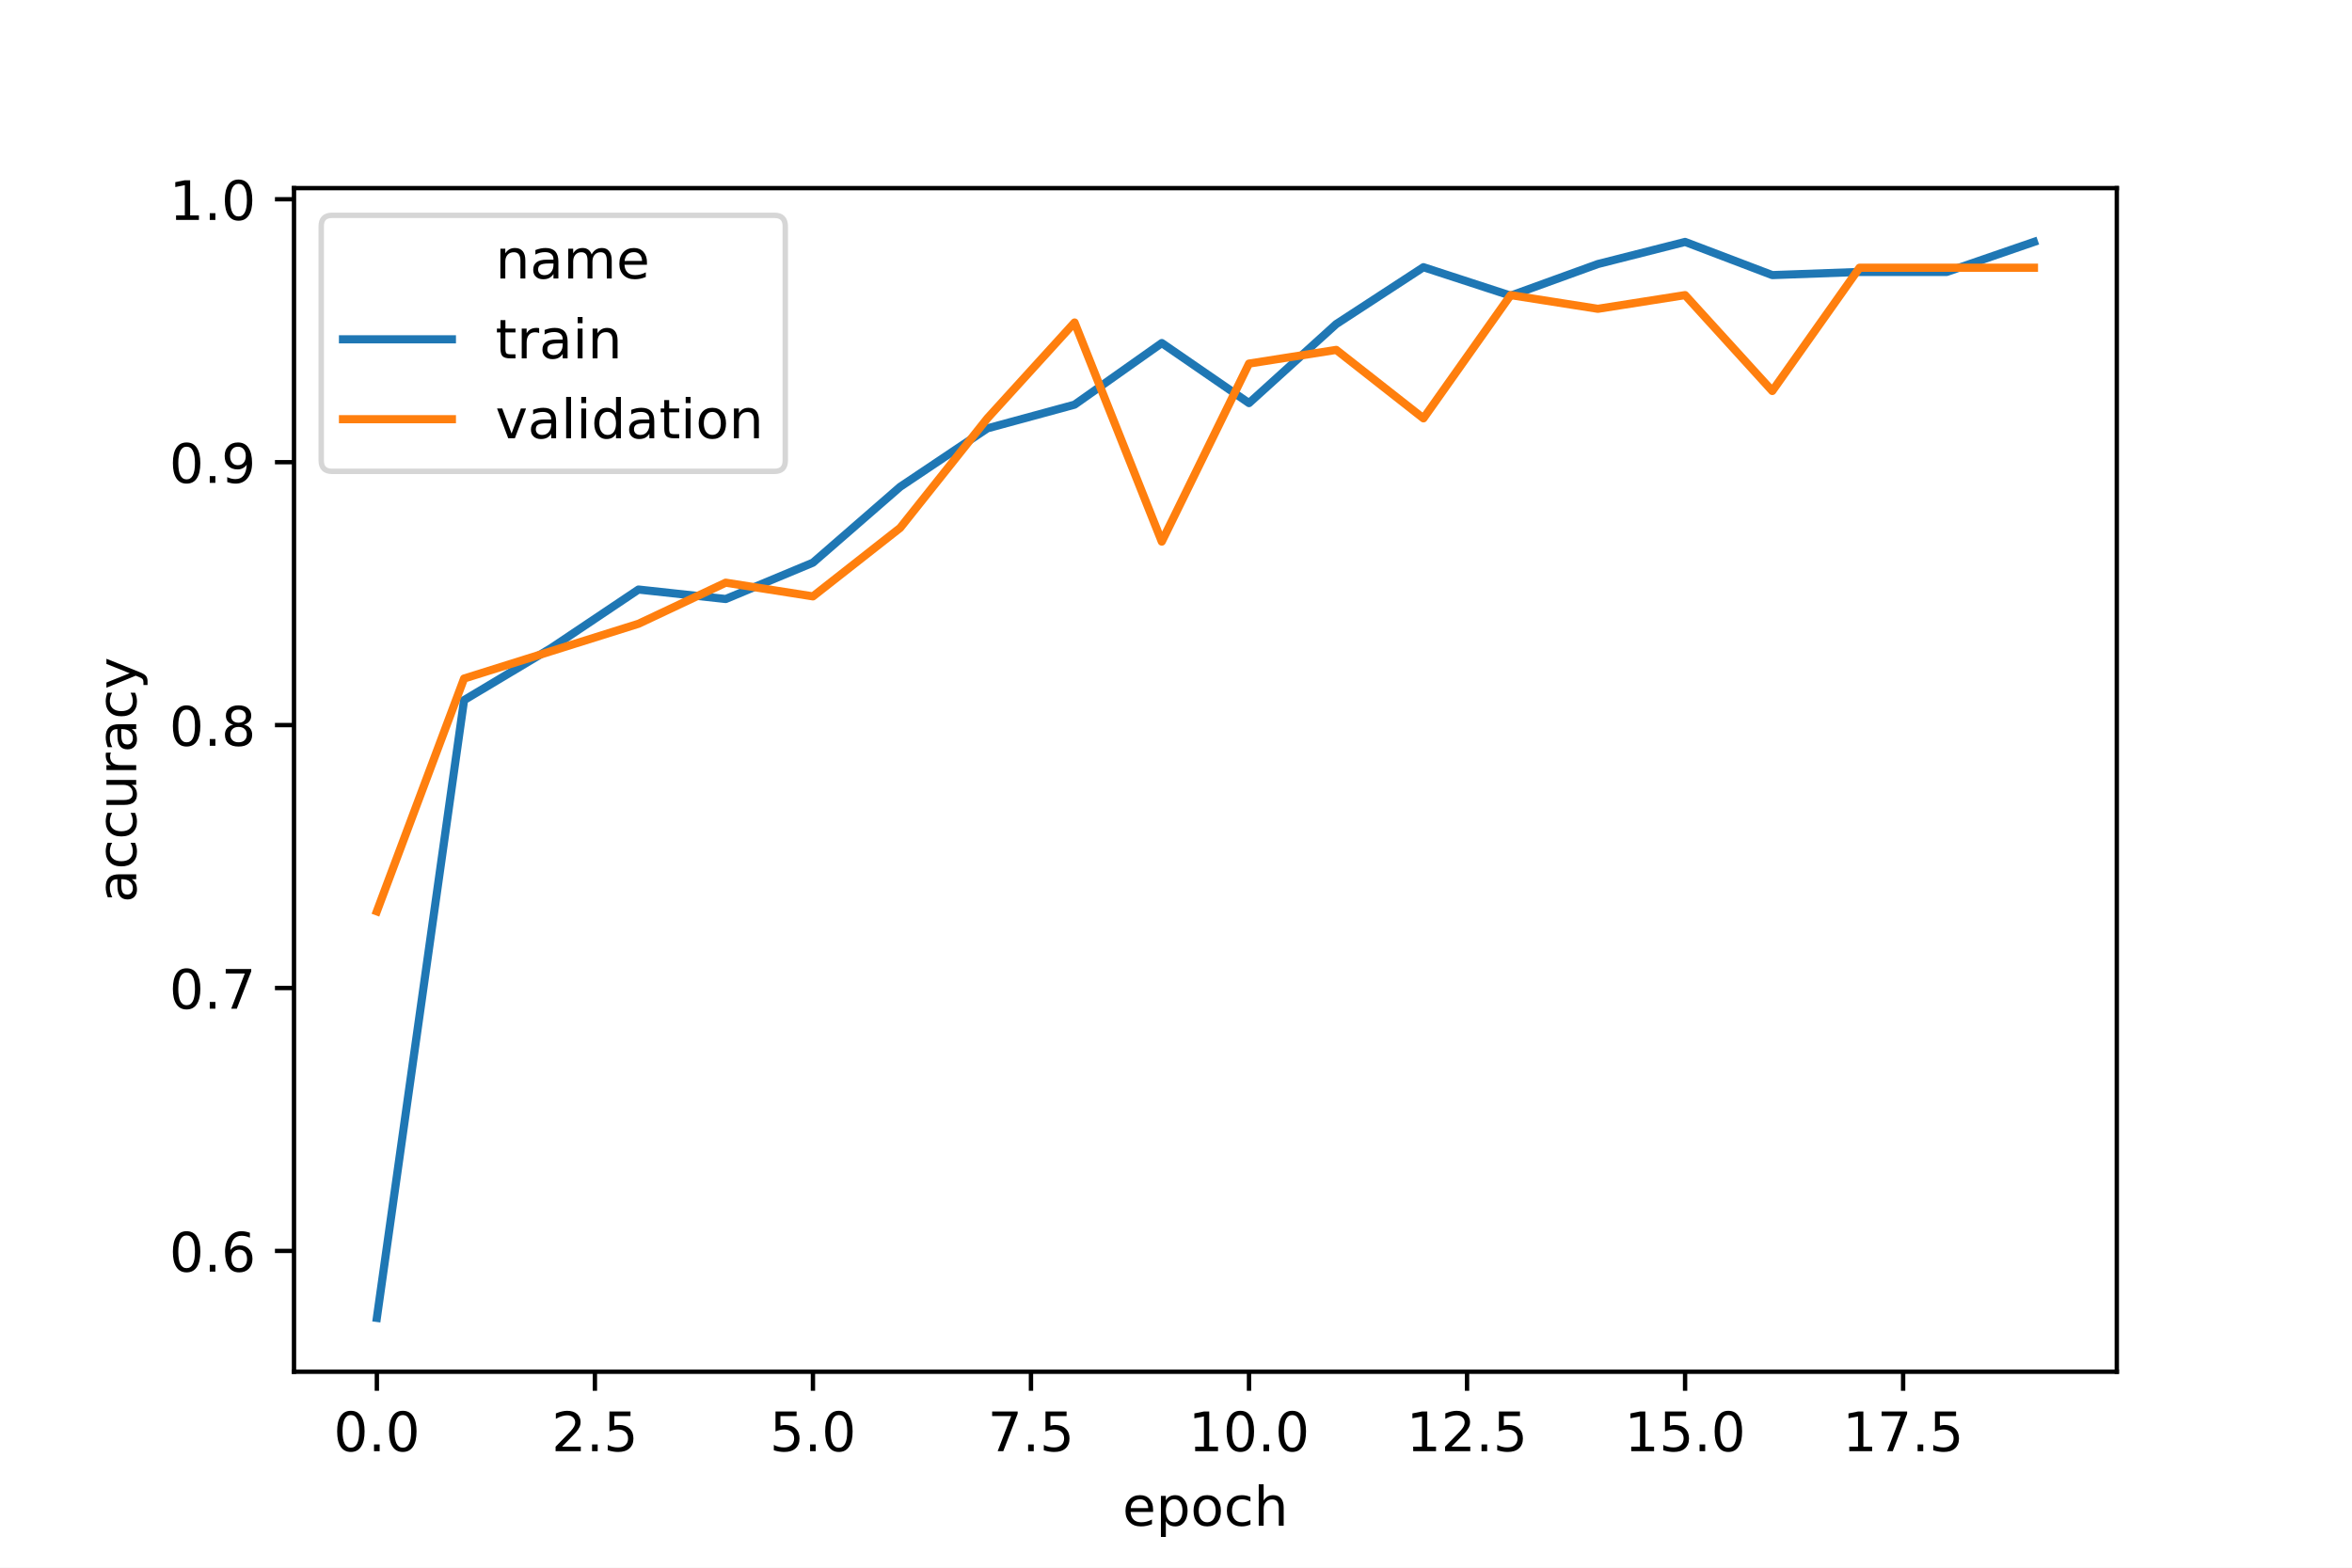
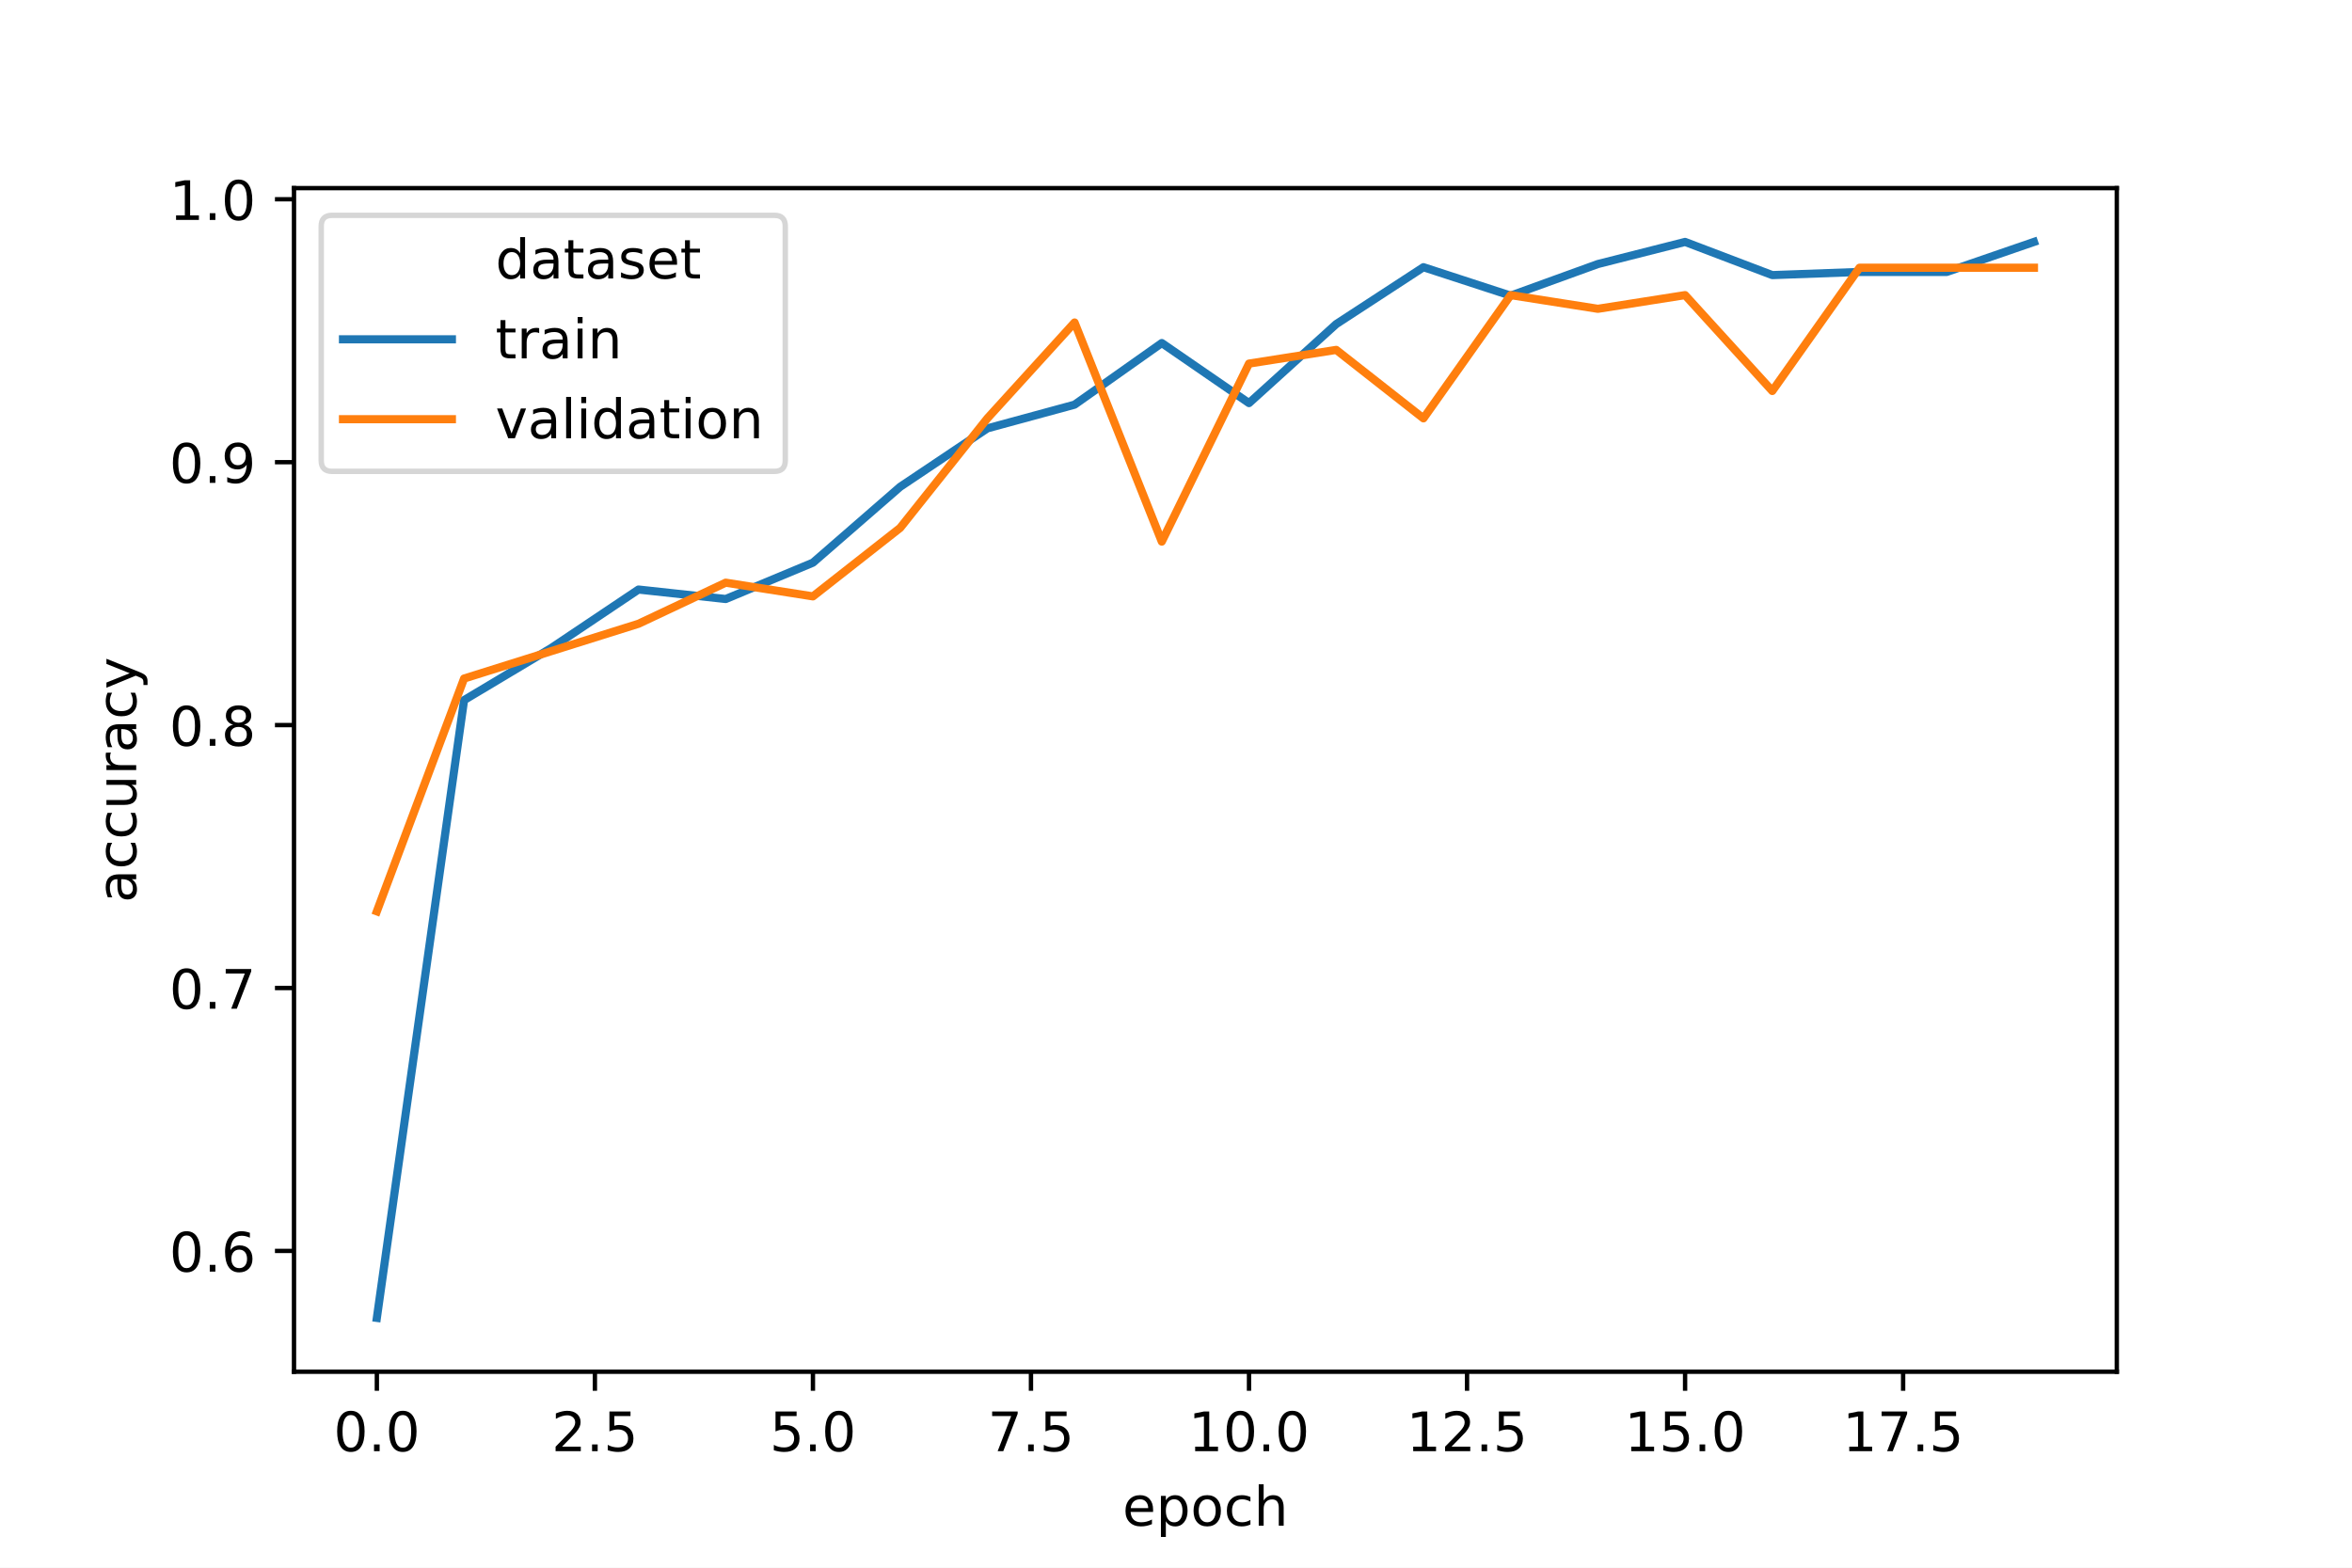
<svg xmlns="http://www.w3.org/2000/svg" xmlns:xlink="http://www.w3.org/1999/xlink" height="288pt" version="1.1" viewBox="0 0 432 288" width="432pt">
  <defs>
    <style type="text/css">
*{stroke-linecap:butt;stroke-linejoin:round;}
  </style>
  </defs>
  <g id="figure_1">
    <g id="patch_1">
      <path d="M 0 288  L 432 288  L 432 0  L 0 0  z " style="fill:#ffffff;" />
    </g>
    <g id="axes_1">
      <g id="patch_2">
        <path d="M 54 252  L 388.8 252  L 388.8 34.56  L 54 34.56  z " style="fill:#ffffff;" />
      </g>
      <g id="matplotlib.axis_1">
        <g id="xtick_1">
          <g id="line2d_1">
            <defs>
-               <path d="M 0 0  L 0 3.5  " id="m9f7f006e0e" style="stroke:#000000;stroke-width:0.8;" />
-             </defs>
-             <g>
-               <use style="stroke:#000000;stroke-width:0.8;" x="69.218" xlink:href="#m9f7f006e0e" y="252" />
+               <path d="M 0 0  L 0 3.5  " id="m94688b65c6" style="stroke:#000000;stroke-width:0.8;" />
+             </defs>
+             <g>
+               <use style="stroke:#000000;stroke-width:0.8;" x="69.218" xlink:href="#m94688b65c6" y="252" />
            </g>
          </g>
          <g id="text_1">
            <defs>
              <path d="M 31.781 66.406  Q 24.172 66.406 20.328 58.906  Q 16.5 51.422 16.5 36.375  Q 16.5 21.391 20.328 13.891  Q 24.172 6.391 31.781 6.391  Q 39.453 6.391 43.281 13.891  Q 47.125 21.391 47.125 36.375  Q 47.125 51.422 43.281 58.906  Q 39.453 66.406 31.781 66.406  z M 31.781 74.219  Q 44.047 74.219 50.516 64.516  Q 56.984 54.828 56.984 36.375  Q 56.984 17.969 50.516 8.266  Q 44.047 -1.422 31.781 -1.422  Q 19.531 -1.422 13.062 8.266  Q 6.594 17.969 6.594 36.375  Q 6.594 54.828 13.062 64.516  Q 19.531 74.219 31.781 74.219  z " id="DejaVuSans-48" />
              <path d="M 10.688 12.406  L 21 12.406  L 21 0  L 10.688 0  z " id="DejaVuSans-46" />
            </defs>
            <g transform="translate(61.26662 266.5984)scale(0.1 -0.1)">
              <use xlink:href="#DejaVuSans-48" />
              <use x="63.623" xlink:href="#DejaVuSans-46" />
              <use x="95.41" xlink:href="#DejaVuSans-48" />
            </g>
          </g>
        </g>
        <g id="xtick_2">
          <g id="line2d_2">
            <g>
-               <use style="stroke:#000000;stroke-width:0.8;" x="109.266" xlink:href="#m9f7f006e0e" y="252" />
+               <use style="stroke:#000000;stroke-width:0.8;" x="109.266" xlink:href="#m94688b65c6" y="252" />
            </g>
          </g>
          <g id="text_2">
            <defs>
              <path d="M 19.188 8.297  L 53.609 8.297  L 53.609 0  L 7.328 0  L 7.328 8.297  Q 12.938 14.109 22.625 23.891  Q 32.328 33.688 34.812 36.531  Q 39.547 41.844 41.422 45.531  Q 43.312 49.219 43.312 52.781  Q 43.312 58.594 39.234 62.25  Q 35.156 65.922 28.609 65.922  Q 23.969 65.922 18.812 64.312  Q 13.672 62.703 7.812 59.422  L 7.812 69.391  Q 13.766 71.781 18.938 73  Q 24.125 74.219 28.422 74.219  Q 39.75 74.219 46.484 68.547  Q 53.219 62.891 53.219 53.422  Q 53.219 48.922 51.531 44.891  Q 49.859 40.875 45.406 35.406  Q 44.188 33.984 37.641 27.219  Q 31.109 20.453 19.188 8.297  z " id="DejaVuSans-50" />
              <path d="M 10.797 72.906  L 49.516 72.906  L 49.516 64.594  L 19.828 64.594  L 19.828 46.734  Q 21.969 47.469 24.109 47.828  Q 26.266 48.188 28.422 48.188  Q 40.625 48.188 47.75 41.5  Q 54.891 34.812 54.891 23.391  Q 54.891 11.625 47.562 5.094  Q 40.234 -1.422 26.906 -1.422  Q 22.312 -1.422 17.547 -0.641  Q 12.797 0.141 7.719 1.703  L 7.719 11.625  Q 12.109 9.234 16.797 8.062  Q 21.484 6.891 26.703 6.891  Q 35.156 6.891 40.078 11.328  Q 45.016 15.766 45.016 23.391  Q 45.016 31 40.078 35.438  Q 35.156 39.891 26.703 39.891  Q 22.75 39.891 18.812 39.016  Q 14.891 38.141 10.797 36.281  z " id="DejaVuSans-53" />
            </defs>
            <g transform="translate(101.3145 266.5984)scale(0.1 -0.1)">
              <use xlink:href="#DejaVuSans-50" />
              <use x="63.623" xlink:href="#DejaVuSans-46" />
              <use x="95.41" xlink:href="#DejaVuSans-53" />
            </g>
          </g>
        </g>
        <g id="xtick_3">
          <g id="line2d_3">
            <g>
-               <use style="stroke:#000000;stroke-width:0.8;" x="149.314" xlink:href="#m9f7f006e0e" y="252" />
+               <use style="stroke:#000000;stroke-width:0.8;" x="149.314" xlink:href="#m94688b65c6" y="252" />
            </g>
          </g>
          <g id="text_3">
            <g transform="translate(141.3623 266.5984)scale(0.1 -0.1)">
              <use xlink:href="#DejaVuSans-53" />
              <use x="63.623" xlink:href="#DejaVuSans-46" />
              <use x="95.41" xlink:href="#DejaVuSans-48" />
            </g>
          </g>
        </g>
        <g id="xtick_4">
          <g id="line2d_4">
            <g>
-               <use style="stroke:#000000;stroke-width:0.8;" x="189.362" xlink:href="#m9f7f006e0e" y="252" />
+               <use style="stroke:#000000;stroke-width:0.8;" x="189.362" xlink:href="#m94688b65c6" y="252" />
            </g>
          </g>
          <g id="text_4">
            <defs>
              <path d="M 8.203 72.906  L 55.078 72.906  L 55.078 68.703  L 28.609 0  L 18.312 0  L 43.219 64.594  L 8.203 64.594  z " id="DejaVuSans-55" />
            </defs>
            <g transform="translate(181.4102 266.5984)scale(0.1 -0.1)">
              <use xlink:href="#DejaVuSans-55" />
              <use x="63.623" xlink:href="#DejaVuSans-46" />
              <use x="95.41" xlink:href="#DejaVuSans-53" />
            </g>
          </g>
        </g>
        <g id="xtick_5">
          <g id="line2d_5">
            <g>
-               <use style="stroke:#000000;stroke-width:0.8;" x="229.41" xlink:href="#m9f7f006e0e" y="252" />
+               <use style="stroke:#000000;stroke-width:0.8;" x="229.41" xlink:href="#m94688b65c6" y="252" />
            </g>
          </g>
          <g id="text_5">
            <defs>
              <path d="M 12.406 8.297  L 28.516 8.297  L 28.516 63.922  L 10.984 60.406  L 10.984 69.391  L 28.422 72.906  L 38.281 72.906  L 38.281 8.297  L 54.391 8.297  L 54.391 0  L 12.406 0  z " id="DejaVuSans-49" />
            </defs>
            <g transform="translate(218.2768 266.5984)scale(0.1 -0.1)">
              <use xlink:href="#DejaVuSans-49" />
              <use x="63.623" xlink:href="#DejaVuSans-48" />
              <use x="127.246" xlink:href="#DejaVuSans-46" />
              <use x="159.033" xlink:href="#DejaVuSans-48" />
            </g>
          </g>
        </g>
        <g id="xtick_6">
          <g id="line2d_6">
            <g>
-               <use style="stroke:#000000;stroke-width:0.8;" x="269.457" xlink:href="#m9f7f006e0e" y="252" />
+               <use style="stroke:#000000;stroke-width:0.8;" x="269.457" xlink:href="#m94688b65c6" y="252" />
            </g>
          </g>
          <g id="text_6">
            <g transform="translate(258.3246 266.5984)scale(0.1 -0.1)">
              <use xlink:href="#DejaVuSans-49" />
              <use x="63.623" xlink:href="#DejaVuSans-50" />
              <use x="127.246" xlink:href="#DejaVuSans-46" />
              <use x="159.033" xlink:href="#DejaVuSans-53" />
            </g>
          </g>
        </g>
        <g id="xtick_7">
          <g id="line2d_7">
            <g>
-               <use style="stroke:#000000;stroke-width:0.8;" x="309.505" xlink:href="#m9f7f006e0e" y="252" />
+               <use style="stroke:#000000;stroke-width:0.8;" x="309.505" xlink:href="#m94688b65c6" y="252" />
            </g>
          </g>
          <g id="text_7">
            <g transform="translate(298.3725 266.5984)scale(0.1 -0.1)">
              <use xlink:href="#DejaVuSans-49" />
              <use x="63.623" xlink:href="#DejaVuSans-53" />
              <use x="127.246" xlink:href="#DejaVuSans-46" />
              <use x="159.033" xlink:href="#DejaVuSans-48" />
            </g>
          </g>
        </g>
        <g id="xtick_8">
          <g id="line2d_8">
            <g>
-               <use style="stroke:#000000;stroke-width:0.8;" x="349.553" xlink:href="#m9f7f006e0e" y="252" />
+               <use style="stroke:#000000;stroke-width:0.8;" x="349.553" xlink:href="#m94688b65c6" y="252" />
            </g>
          </g>
          <g id="text_8">
            <g transform="translate(338.4203 266.5984)scale(0.1 -0.1)">
              <use xlink:href="#DejaVuSans-49" />
              <use x="63.623" xlink:href="#DejaVuSans-55" />
              <use x="127.246" xlink:href="#DejaVuSans-46" />
              <use x="159.033" xlink:href="#DejaVuSans-53" />
            </g>
          </g>
        </g>
        <g id="text_9">
          <defs>
            <path d="M 56.203 29.594  L 56.203 25.203  L 14.891 25.203  Q 15.484 15.922 20.484 11.062  Q 25.484 6.203 34.422 6.203  Q 39.594 6.203 44.453 7.469  Q 49.312 8.734 54.109 11.281  L 54.109 2.781  Q 49.266 0.734 44.188 -0.344  Q 39.109 -1.422 33.891 -1.422  Q 20.797 -1.422 13.156 6.188  Q 5.516 13.812 5.516 26.812  Q 5.516 40.234 12.766 48.109  Q 20.016 56 32.328 56  Q 43.359 56 49.781 48.891  Q 56.203 41.797 56.203 29.594  z M 47.219 32.234  Q 47.125 39.594 43.094 43.984  Q 39.062 48.391 32.422 48.391  Q 24.906 48.391 20.391 44.141  Q 15.875 39.891 15.188 32.172  z " id="DejaVuSans-101" />
            <path d="M 18.109 8.203  L 18.109 -20.797  L 9.078 -20.797  L 9.078 54.688  L 18.109 54.688  L 18.109 46.391  Q 20.953 51.266 25.266 53.625  Q 29.594 56 35.594 56  Q 45.562 56 51.781 48.094  Q 58.016 40.188 58.016 27.297  Q 58.016 14.406 51.781 6.484  Q 45.562 -1.422 35.594 -1.422  Q 29.594 -1.422 25.266 0.953  Q 20.953 3.328 18.109 8.203  z M 48.688 27.297  Q 48.688 37.203 44.609 42.844  Q 40.531 48.484 33.406 48.484  Q 26.266 48.484 22.188 42.844  Q 18.109 37.203 18.109 27.297  Q 18.109 17.391 22.188 11.75  Q 26.266 6.109 33.406 6.109  Q 40.531 6.109 44.609 11.75  Q 48.688 17.391 48.688 27.297  z " id="DejaVuSans-112" />
            <path d="M 30.609 48.391  Q 23.391 48.391 19.188 42.75  Q 14.984 37.109 14.984 27.297  Q 14.984 17.484 19.156 11.844  Q 23.344 6.203 30.609 6.203  Q 37.797 6.203 41.984 11.859  Q 46.188 17.531 46.188 27.297  Q 46.188 37.016 41.984 42.703  Q 37.797 48.391 30.609 48.391  z M 30.609 56  Q 42.328 56 49.016 48.375  Q 55.719 40.766 55.719 27.297  Q 55.719 13.875 49.016 6.219  Q 42.328 -1.422 30.609 -1.422  Q 18.844 -1.422 12.172 6.219  Q 5.516 13.875 5.516 27.297  Q 5.516 40.766 12.172 48.375  Q 18.844 56 30.609 56  z " id="DejaVuSans-111" />
            <path d="M 48.781 52.594  L 48.781 44.188  Q 44.969 46.297 41.141 47.344  Q 37.312 48.391 33.406 48.391  Q 24.656 48.391 19.812 42.844  Q 14.984 37.312 14.984 27.297  Q 14.984 17.281 19.812 11.734  Q 24.656 6.203 33.406 6.203  Q 37.312 6.203 41.141 7.25  Q 44.969 8.297 48.781 10.406  L 48.781 2.094  Q 45.016 0.344 40.984 -0.531  Q 36.969 -1.422 32.422 -1.422  Q 20.062 -1.422 12.781 6.344  Q 5.516 14.109 5.516 27.297  Q 5.516 40.672 12.859 48.328  Q 20.219 56 33.016 56  Q 37.156 56 41.109 55.141  Q 45.062 54.297 48.781 52.594  z " id="DejaVuSans-99" />
            <path d="M 54.891 33.016  L 54.891 0  L 45.906 0  L 45.906 32.719  Q 45.906 40.484 42.875 44.328  Q 39.844 48.188 33.797 48.188  Q 26.516 48.188 22.312 43.547  Q 18.109 38.922 18.109 30.906  L 18.109 0  L 9.078 0  L 9.078 75.984  L 18.109 75.984  L 18.109 46.188  Q 21.344 51.125 25.703 53.562  Q 30.078 56 35.797 56  Q 45.219 56 50.047 50.172  Q 54.891 44.344 54.891 33.016  z " id="DejaVuSans-104" />
          </defs>
          <g transform="translate(206.1719 280.2766)scale(0.1 -0.1)">
            <use xlink:href="#DejaVuSans-101" />
            <use x="61.523" xlink:href="#DejaVuSans-112" />
            <use x="125" xlink:href="#DejaVuSans-111" />
            <use x="186.182" xlink:href="#DejaVuSans-99" />
            <use x="241.162" xlink:href="#DejaVuSans-104" />
          </g>
        </g>
      </g>
      <g id="matplotlib.axis_2">
        <g id="ytick_1">
          <g id="line2d_9">
            <defs>
-               <path d="M 0 0  L -3.5 0  " id="mc6831bb145" style="stroke:#000000;stroke-width:0.8;" />
-             </defs>
-             <g>
-               <use style="stroke:#000000;stroke-width:0.8;" x="54" xlink:href="#mc6831bb145" y="229.809" />
+               <path d="M 0 0  L -3.5 0  " id="m60a54fae49" style="stroke:#000000;stroke-width:0.8;" />
+             </defs>
+             <g>
+               <use style="stroke:#000000;stroke-width:0.8;" x="54" xlink:href="#m60a54fae49" y="229.809" />
            </g>
          </g>
          <g id="text_10">
            <defs>
              <path d="M 33.016 40.375  Q 26.375 40.375 22.484 35.828  Q 18.609 31.297 18.609 23.391  Q 18.609 15.531 22.484 10.953  Q 26.375 6.391 33.016 6.391  Q 39.656 6.391 43.531 10.953  Q 47.406 15.531 47.406 23.391  Q 47.406 31.297 43.531 35.828  Q 39.656 40.375 33.016 40.375  z M 52.594 71.297  L 52.594 62.312  Q 48.875 64.062 45.094 64.984  Q 41.312 65.922 37.594 65.922  Q 27.828 65.922 22.672 59.328  Q 17.531 52.734 16.797 39.406  Q 19.672 43.656 24.016 45.922  Q 28.375 48.188 33.594 48.188  Q 44.578 48.188 50.953 41.516  Q 57.328 34.859 57.328 23.391  Q 57.328 12.156 50.688 5.359  Q 44.047 -1.422 33.016 -1.422  Q 20.359 -1.422 13.672 8.266  Q 6.984 17.969 6.984 36.375  Q 6.984 53.656 15.188 63.938  Q 23.391 74.219 37.203 74.219  Q 40.922 74.219 44.703 73.484  Q 48.484 72.75 52.594 71.297  z " id="DejaVuSans-54" />
            </defs>
            <g transform="translate(31.09688 233.6082)scale(0.1 -0.1)">
              <use xlink:href="#DejaVuSans-48" />
              <use x="63.623" xlink:href="#DejaVuSans-46" />
              <use x="95.41" xlink:href="#DejaVuSans-54" />
            </g>
          </g>
        </g>
        <g id="ytick_2">
          <g id="line2d_10">
            <g>
-               <use style="stroke:#000000;stroke-width:0.8;" x="54" xlink:href="#mc6831bb145" y="181.508" />
+               <use style="stroke:#000000;stroke-width:0.8;" x="54" xlink:href="#m60a54fae49" y="181.508" />
            </g>
          </g>
          <g id="text_11">
            <g transform="translate(31.09688 185.3076)scale(0.1 -0.1)">
              <use xlink:href="#DejaVuSans-48" />
              <use x="63.623" xlink:href="#DejaVuSans-46" />
              <use x="95.41" xlink:href="#DejaVuSans-55" />
            </g>
          </g>
        </g>
        <g id="ytick_3">
          <g id="line2d_11">
            <g>
-               <use style="stroke:#000000;stroke-width:0.8;" x="54" xlink:href="#mc6831bb145" y="133.208" />
+               <use style="stroke:#000000;stroke-width:0.8;" x="54" xlink:href="#m60a54fae49" y="133.208" />
            </g>
          </g>
          <g id="text_12">
            <defs>
              <path d="M 31.781 34.625  Q 24.75 34.625 20.719 30.859  Q 16.703 27.094 16.703 20.516  Q 16.703 13.922 20.719 10.156  Q 24.75 6.391 31.781 6.391  Q 38.812 6.391 42.859 10.172  Q 46.922 13.969 46.922 20.516  Q 46.922 27.094 42.891 30.859  Q 38.875 34.625 31.781 34.625  z M 21.922 38.812  Q 15.578 40.375 12.031 44.719  Q 8.5 49.078 8.5 55.328  Q 8.5 64.062 14.719 69.141  Q 20.953 74.219 31.781 74.219  Q 42.672 74.219 48.875 69.141  Q 55.078 64.062 55.078 55.328  Q 55.078 49.078 51.531 44.719  Q 48 40.375 41.703 38.812  Q 48.828 37.156 52.797 32.312  Q 56.781 27.484 56.781 20.516  Q 56.781 9.906 50.312 4.234  Q 43.844 -1.422 31.781 -1.422  Q 19.734 -1.422 13.25 4.234  Q 6.781 9.906 6.781 20.516  Q 6.781 27.484 10.781 32.312  Q 14.797 37.156 21.922 38.812  z M 18.312 54.391  Q 18.312 48.734 21.844 45.562  Q 25.391 42.391 31.781 42.391  Q 38.141 42.391 41.719 45.562  Q 45.312 48.734 45.312 54.391  Q 45.312 60.062 41.719 63.234  Q 38.141 66.406 31.781 66.406  Q 25.391 66.406 21.844 63.234  Q 18.312 60.062 18.312 54.391  z " id="DejaVuSans-56" />
            </defs>
            <g transform="translate(31.09688 137.0069)scale(0.1 -0.1)">
              <use xlink:href="#DejaVuSans-48" />
              <use x="63.623" xlink:href="#DejaVuSans-46" />
              <use x="95.41" xlink:href="#DejaVuSans-56" />
            </g>
          </g>
        </g>
        <g id="ytick_4">
          <g id="line2d_12">
            <g>
-               <use style="stroke:#000000;stroke-width:0.8;" x="54" xlink:href="#mc6831bb145" y="84.907" />
+               <use style="stroke:#000000;stroke-width:0.8;" x="54" xlink:href="#m60a54fae49" y="84.907" />
            </g>
          </g>
          <g id="text_13">
            <defs>
              <path d="M 10.984 1.516  L 10.984 10.5  Q 14.703 8.734 18.5 7.812  Q 22.312 6.891 25.984 6.891  Q 35.75 6.891 40.891 13.453  Q 46.047 20.016 46.781 33.406  Q 43.953 29.203 39.594 26.953  Q 35.25 24.703 29.984 24.703  Q 19.047 24.703 12.672 31.312  Q 6.297 37.938 6.297 49.422  Q 6.297 60.641 12.938 67.422  Q 19.578 74.219 30.609 74.219  Q 43.266 74.219 49.922 64.516  Q 56.594 54.828 56.594 36.375  Q 56.594 19.141 48.406 8.859  Q 40.234 -1.422 26.422 -1.422  Q 22.703 -1.422 18.891 -0.688  Q 15.094 0.047 10.984 1.516  z M 30.609 32.422  Q 37.25 32.422 41.125 36.953  Q 45.016 41.5 45.016 49.422  Q 45.016 57.281 41.125 61.844  Q 37.25 66.406 30.609 66.406  Q 23.969 66.406 20.094 61.844  Q 16.219 57.281 16.219 49.422  Q 16.219 41.5 20.094 36.953  Q 23.969 32.422 30.609 32.422  z " id="DejaVuSans-57" />
            </defs>
            <g transform="translate(31.09688 88.70627)scale(0.1 -0.1)">
              <use xlink:href="#DejaVuSans-48" />
              <use x="63.623" xlink:href="#DejaVuSans-46" />
              <use x="95.41" xlink:href="#DejaVuSans-57" />
            </g>
          </g>
        </g>
        <g id="ytick_5">
          <g id="line2d_13">
            <g>
-               <use style="stroke:#000000;stroke-width:0.8;" x="54" xlink:href="#mc6831bb145" y="36.606" />
+               <use style="stroke:#000000;stroke-width:0.8;" x="54" xlink:href="#m60a54fae49" y="36.606" />
            </g>
          </g>
          <g id="text_14">
            <g transform="translate(31.09688 40.40562)scale(0.1 -0.1)">
              <use xlink:href="#DejaVuSans-49" />
              <use x="63.623" xlink:href="#DejaVuSans-46" />
              <use x="95.41" xlink:href="#DejaVuSans-48" />
            </g>
          </g>
        </g>
        <g id="text_15">
          <defs>
            <path d="M 34.281 27.484  Q 23.391 27.484 19.188 25  Q 14.984 22.516 14.984 16.5  Q 14.984 11.719 18.141 8.906  Q 21.297 6.109 26.703 6.109  Q 34.188 6.109 38.703 11.406  Q 43.219 16.703 43.219 25.484  L 43.219 27.484  z M 52.203 31.203  L 52.203 0  L 43.219 0  L 43.219 8.297  Q 40.141 3.328 35.547 0.953  Q 30.953 -1.422 24.312 -1.422  Q 15.922 -1.422 10.953 3.297  Q 6 8.016 6 15.922  Q 6 25.141 12.172 29.828  Q 18.359 34.516 30.609 34.516  L 43.219 34.516  L 43.219 35.406  Q 43.219 41.609 39.141 45  Q 35.062 48.391 27.688 48.391  Q 23 48.391 18.547 47.266  Q 14.109 46.141 10.016 43.891  L 10.016 52.203  Q 14.938 54.109 19.578 55.047  Q 24.219 56 28.609 56  Q 40.484 56 46.344 49.844  Q 52.203 43.703 52.203 31.203  z " id="DejaVuSans-97" />
            <path d="M 8.5 21.578  L 8.5 54.688  L 17.484 54.688  L 17.484 21.922  Q 17.484 14.156 20.5 10.266  Q 23.531 6.391 29.594 6.391  Q 36.859 6.391 41.078 11.031  Q 45.312 15.672 45.312 23.688  L 45.312 54.688  L 54.297 54.688  L 54.297 0  L 45.312 0  L 45.312 8.406  Q 42.047 3.422 37.719 1  Q 33.406 -1.422 27.688 -1.422  Q 18.266 -1.422 13.375 4.438  Q 8.5 10.297 8.5 21.578  z M 31.109 56  z " id="DejaVuSans-117" />
            <path d="M 41.109 46.297  Q 39.594 47.172 37.812 47.578  Q 36.031 48 33.891 48  Q 26.266 48 22.188 43.047  Q 18.109 38.094 18.109 28.812  L 18.109 0  L 9.078 0  L 9.078 54.688  L 18.109 54.688  L 18.109 46.188  Q 20.953 51.172 25.484 53.578  Q 30.031 56 36.531 56  Q 37.453 56 38.578 55.875  Q 39.703 55.766 41.062 55.516  z " id="DejaVuSans-114" />
            <path d="M 32.172 -5.078  Q 28.375 -14.844 24.75 -17.812  Q 21.141 -20.797 15.094 -20.797  L 7.906 -20.797  L 7.906 -13.281  L 13.188 -13.281  Q 16.891 -13.281 18.938 -11.516  Q 21 -9.766 23.484 -3.219  L 25.094 0.875  L 2.984 54.688  L 12.5 54.688  L 29.594 11.922  L 46.688 54.688  L 56.203 54.688  z " id="DejaVuSans-121" />
          </defs>
          <g transform="translate(25.01719 165.8394)rotate(-90)scale(0.1 -0.1)">
            <use xlink:href="#DejaVuSans-97" />
            <use x="61.279" xlink:href="#DejaVuSans-99" />
            <use x="116.26" xlink:href="#DejaVuSans-99" />
            <use x="171.24" xlink:href="#DejaVuSans-117" />
            <use x="234.619" xlink:href="#DejaVuSans-114" />
            <use x="275.732" xlink:href="#DejaVuSans-97" />
            <use x="337.012" xlink:href="#DejaVuSans-99" />
            <use x="391.992" xlink:href="#DejaVuSans-121" />
          </g>
        </g>
      </g>
      <g id="line2d_14">
-         <path clip-path="url(#pebc206c9be)" d="M 69.218 242.116  L 85.237 128.621  L 101.256 119.043  L 117.276 108.303  L 133.295 110.044  L 149.314 103.368  L 165.333 89.435  L 181.352 78.695  L 197.371 74.341  L 213.39 63.021  L 229.41 74.051  L 245.429 59.538  L 261.448 49.088  L 277.467 54.313  L 293.486 48.507  L 309.505 44.444  L 325.524 50.539  L 341.544 49.959  L 357.563 49.959  L 373.582 44.444  " style="fill:none;stroke:#1f77b4;stroke-linecap:square;stroke-width:1.5;" />
+         <path clip-path="url(#p6dc39b3874)" d="M 69.218 242.116  L 85.237 128.621  L 101.256 119.043  L 117.276 108.303  L 133.295 110.044  L 149.314 103.368  L 165.333 89.435  L 181.352 78.695  L 197.371 74.341  L 213.39 63.021  L 229.41 74.051  L 245.429 59.538  L 261.448 49.088  L 277.467 54.313  L 293.486 48.507  L 309.505 44.444  L 325.524 50.539  L 341.544 49.959  L 357.563 49.959  L 373.582 44.444  " style="fill:none;stroke:#1f77b4;stroke-linecap:square;stroke-width:1.5;" />
      </g>
      <g id="line2d_15">
-         <path clip-path="url(#pebc206c9be)" d="M 69.218 167.421  L 85.237 124.654  L 101.256 119.623  L 117.276 114.592  L 133.295 107.045  L 149.314 109.561  L 165.333 96.982  L 181.352 76.857  L 197.371 59.247  L 213.39 99.498  L 229.41 66.794  L 245.429 64.279  L 261.448 76.857  L 277.467 54.216  L 293.486 56.732  L 309.505 54.216  L 325.524 71.826  L 341.544 49.185  L 357.563 49.185  L 373.582 49.185  " style="fill:none;stroke:#ff7f0e;stroke-linecap:square;stroke-width:1.5;" />
+         <path clip-path="url(#p6dc39b3874)" d="M 69.218 167.421  L 85.237 124.654  L 101.256 119.623  L 117.276 114.592  L 133.295 107.045  L 149.314 109.561  L 165.333 96.982  L 181.352 76.857  L 197.371 59.247  L 213.39 99.498  L 229.41 66.794  L 245.429 64.279  L 261.448 76.857  L 277.467 54.216  L 293.486 56.732  L 309.505 54.216  L 325.524 71.826  L 341.544 49.185  L 357.563 49.185  L 373.582 49.185  " style="fill:none;stroke:#ff7f0e;stroke-linecap:square;stroke-width:1.5;" />
      </g>
      <g id="line2d_16" />
      <g id="line2d_17" />
      <g id="line2d_18" />
      <g id="patch_3">
        <path d="M 54 252  L 54 34.56  " style="fill:none;stroke:#000000;stroke-linecap:square;stroke-linejoin:miter;stroke-width:0.8;" />
      </g>
      <g id="patch_4">
        <path d="M 388.8 252  L 388.8 34.56  " style="fill:none;stroke:#000000;stroke-linecap:square;stroke-linejoin:miter;stroke-width:0.8;" />
      </g>
      <g id="patch_5">
        <path d="M 54 252  L 388.8 252  " style="fill:none;stroke:#000000;stroke-linecap:square;stroke-linejoin:miter;stroke-width:0.8;" />
      </g>
      <g id="patch_6">
        <path d="M 54 34.56  L 388.8 34.56  " style="fill:none;stroke:#000000;stroke-linecap:square;stroke-linejoin:miter;stroke-width:0.8;" />
      </g>
      <g id="legend_1">
        <g id="patch_7">
          <path d="M 61 86.594  L 142.234 86.594  Q 144.234 86.594 144.234 84.594  L 144.234 41.56  Q 144.234 39.56 142.234 39.56  L 61 39.56  Q 59 39.56 59 41.56  L 59 84.594  Q 59 86.594 61 86.594  z " style="fill:#ffffff;opacity:0.8;stroke:#cccccc;stroke-linejoin:miter;" />
        </g>
        <g id="line2d_19">
          <path d="M 63 47.658  L 83 47.658  " style="fill:none;" />
        </g>
        <g id="line2d_20" />
        <g id="text_16">
          <defs>
-             <path d="M 54.891 33.016  L 54.891 0  L 45.906 0  L 45.906 32.719  Q 45.906 40.484 42.875 44.328  Q 39.844 48.188 33.797 48.188  Q 26.516 48.188 22.312 43.547  Q 18.109 38.922 18.109 30.906  L 18.109 0  L 9.078 0  L 9.078 54.688  L 18.109 54.688  L 18.109 46.188  Q 21.344 51.125 25.703 53.562  Q 30.078 56 35.797 56  Q 45.219 56 50.047 50.172  Q 54.891 44.344 54.891 33.016  z " id="DejaVuSans-110" />
-             <path d="M 52 44.188  Q 55.375 50.25 60.062 53.125  Q 64.75 56 71.094 56  Q 79.641 56 84.281 50.016  Q 88.922 44.047 88.922 33.016  L 88.922 0  L 79.891 0  L 79.891 32.719  Q 79.891 40.578 77.094 44.375  Q 74.312 48.188 68.609 48.188  Q 61.625 48.188 57.562 43.547  Q 53.516 38.922 53.516 30.906  L 53.516 0  L 44.484 0  L 44.484 32.719  Q 44.484 40.625 41.703 44.406  Q 38.922 48.188 33.109 48.188  Q 26.219 48.188 22.156 43.531  Q 18.109 38.875 18.109 30.906  L 18.109 0  L 9.078 0  L 9.078 54.688  L 18.109 54.688  L 18.109 46.188  Q 21.188 51.219 25.484 53.609  Q 29.781 56 35.688 56  Q 41.656 56 45.828 52.969  Q 50 49.953 52 44.188  z " id="DejaVuSans-109" />
+             <path d="M 45.406 46.391  L 45.406 75.984  L 54.391 75.984  L 54.391 0  L 45.406 0  L 45.406 8.203  Q 42.578 3.328 38.25 0.953  Q 33.938 -1.422 27.875 -1.422  Q 17.969 -1.422 11.734 6.484  Q 5.516 14.406 5.516 27.297  Q 5.516 40.188 11.734 48.094  Q 17.969 56 27.875 56  Q 33.938 56 38.25 53.625  Q 42.578 51.266 45.406 46.391  z M 14.797 27.297  Q 14.797 17.391 18.875 11.75  Q 22.953 6.109 30.078 6.109  Q 37.203 6.109 41.297 11.75  Q 45.406 17.391 45.406 27.297  Q 45.406 37.203 41.297 42.844  Q 37.203 48.484 30.078 48.484  Q 22.953 48.484 18.875 42.844  Q 14.797 37.203 14.797 27.297  z " id="DejaVuSans-100" />
+             <path d="M 18.312 70.219  L 18.312 54.688  L 36.812 54.688  L 36.812 47.703  L 18.312 47.703  L 18.312 18.016  Q 18.312 11.328 20.141 9.422  Q 21.969 7.516 27.594 7.516  L 36.812 7.516  L 36.812 0  L 27.594 0  Q 17.188 0 13.234 3.875  Q 9.281 7.766 9.281 18.016  L 9.281 47.703  L 2.688 47.703  L 2.688 54.688  L 9.281 54.688  L 9.281 70.219  z " id="DejaVuSans-116" />
+             <path d="M 44.281 53.078  L 44.281 44.578  Q 40.484 46.531 36.375 47.5  Q 32.281 48.484 27.875 48.484  Q 21.188 48.484 17.844 46.438  Q 14.5 44.391 14.5 40.281  Q 14.5 37.156 16.891 35.375  Q 19.281 33.594 26.516 31.984  L 29.594 31.297  Q 39.156 29.25 43.188 25.516  Q 47.219 21.781 47.219 15.094  Q 47.219 7.469 41.188 3.016  Q 35.156 -1.422 24.609 -1.422  Q 20.219 -1.422 15.453 -0.562  Q 10.688 0.297 5.422 2  L 5.422 11.281  Q 10.406 8.688 15.234 7.391  Q 20.062 6.109 24.812 6.109  Q 31.156 6.109 34.562 8.281  Q 37.984 10.453 37.984 14.406  Q 37.984 18.062 35.516 20.016  Q 33.062 21.969 24.703 23.781  L 21.578 24.516  Q 13.234 26.266 9.516 29.906  Q 5.812 33.547 5.812 39.891  Q 5.812 47.609 11.281 51.797  Q 16.75 56 26.812 56  Q 31.781 56 36.172 55.266  Q 40.578 54.547 44.281 53.078  z " id="DejaVuSans-115" />
          </defs>
          <g transform="translate(91 51.15844)scale(0.1 -0.1)">
-             <use xlink:href="#DejaVuSans-110" />
-             <use x="63.379" xlink:href="#DejaVuSans-97" />
-             <use x="124.658" xlink:href="#DejaVuSans-109" />
-             <use x="222.07" xlink:href="#DejaVuSans-101" />
+             <use xlink:href="#DejaVuSans-100" />
+             <use x="63.477" xlink:href="#DejaVuSans-97" />
+             <use x="124.756" xlink:href="#DejaVuSans-116" />
+             <use x="163.965" xlink:href="#DejaVuSans-97" />
+             <use x="225.244" xlink:href="#DejaVuSans-115" />
+             <use x="277.344" xlink:href="#DejaVuSans-101" />
+             <use x="338.867" xlink:href="#DejaVuSans-116" />
          </g>
        </g>
        <g id="line2d_21">
          <path d="M 63 62.337  L 83 62.337  " style="fill:none;stroke:#1f77b4;stroke-linecap:square;stroke-width:1.5;" />
        </g>
        <g id="line2d_22" />
        <g id="text_17">
          <defs>
-             <path d="M 18.312 70.219  L 18.312 54.688  L 36.812 54.688  L 36.812 47.703  L 18.312 47.703  L 18.312 18.016  Q 18.312 11.328 20.141 9.422  Q 21.969 7.516 27.594 7.516  L 36.812 7.516  L 36.812 0  L 27.594 0  Q 17.188 0 13.234 3.875  Q 9.281 7.766 9.281 18.016  L 9.281 47.703  L 2.688 47.703  L 2.688 54.688  L 9.281 54.688  L 9.281 70.219  z " id="DejaVuSans-116" />
            <path d="M 9.422 54.688  L 18.406 54.688  L 18.406 0  L 9.422 0  z M 9.422 75.984  L 18.406 75.984  L 18.406 64.594  L 9.422 64.594  z " id="DejaVuSans-105" />
+             <path d="M 54.891 33.016  L 54.891 0  L 45.906 0  L 45.906 32.719  Q 45.906 40.484 42.875 44.328  Q 39.844 48.188 33.797 48.188  Q 26.516 48.188 22.312 43.547  Q 18.109 38.922 18.109 30.906  L 18.109 0  L 9.078 0  L 9.078 54.688  L 18.109 54.688  L 18.109 46.188  Q 21.344 51.125 25.703 53.562  Q 30.078 56 35.797 56  Q 45.219 56 50.047 50.172  Q 54.891 44.344 54.891 33.016  z " id="DejaVuSans-110" />
          </defs>
          <g transform="translate(91 65.83656)scale(0.1 -0.1)">
            <use xlink:href="#DejaVuSans-116" />
            <use x="39.209" xlink:href="#DejaVuSans-114" />
            <use x="80.322" xlink:href="#DejaVuSans-97" />
            <use x="141.602" xlink:href="#DejaVuSans-105" />
            <use x="169.385" xlink:href="#DejaVuSans-110" />
          </g>
        </g>
        <g id="line2d_23">
          <path d="M 63 77.015  L 83 77.015  " style="fill:none;stroke:#ff7f0e;stroke-linecap:square;stroke-width:1.5;" />
        </g>
        <g id="line2d_24" />
        <g id="text_18">
          <defs>
            <path d="M 2.984 54.688  L 12.5 54.688  L 29.594 8.797  L 46.688 54.688  L 56.203 54.688  L 35.688 0  L 23.484 0  z " id="DejaVuSans-118" />
            <path d="M 9.422 75.984  L 18.406 75.984  L 18.406 0  L 9.422 0  z " id="DejaVuSans-108" />
-             <path d="M 45.406 46.391  L 45.406 75.984  L 54.391 75.984  L 54.391 0  L 45.406 0  L 45.406 8.203  Q 42.578 3.328 38.25 0.953  Q 33.938 -1.422 27.875 -1.422  Q 17.969 -1.422 11.734 6.484  Q 5.516 14.406 5.516 27.297  Q 5.516 40.188 11.734 48.094  Q 17.969 56 27.875 56  Q 33.938 56 38.25 53.625  Q 42.578 51.266 45.406 46.391  z M 14.797 27.297  Q 14.797 17.391 18.875 11.75  Q 22.953 6.109 30.078 6.109  Q 37.203 6.109 41.297 11.75  Q 45.406 17.391 45.406 27.297  Q 45.406 37.203 41.297 42.844  Q 37.203 48.484 30.078 48.484  Q 22.953 48.484 18.875 42.844  Q 14.797 37.203 14.797 27.297  z " id="DejaVuSans-100" />
          </defs>
          <g transform="translate(91 80.51469)scale(0.1 -0.1)">
            <use xlink:href="#DejaVuSans-118" />
            <use x="59.18" xlink:href="#DejaVuSans-97" />
            <use x="120.459" xlink:href="#DejaVuSans-108" />
            <use x="148.242" xlink:href="#DejaVuSans-105" />
            <use x="176.025" xlink:href="#DejaVuSans-100" />
            <use x="239.502" xlink:href="#DejaVuSans-97" />
            <use x="300.781" xlink:href="#DejaVuSans-116" />
            <use x="339.99" xlink:href="#DejaVuSans-105" />
            <use x="367.773" xlink:href="#DejaVuSans-111" />
            <use x="428.955" xlink:href="#DejaVuSans-110" />
          </g>
        </g>
      </g>
    </g>
  </g>
  <defs>
-     <clipPath id="pebc206c9be">
+     <clipPath id="p6dc39b3874">
      <rect height="217.44" width="334.8" x="54" y="34.56" />
    </clipPath>
  </defs>
</svg>
